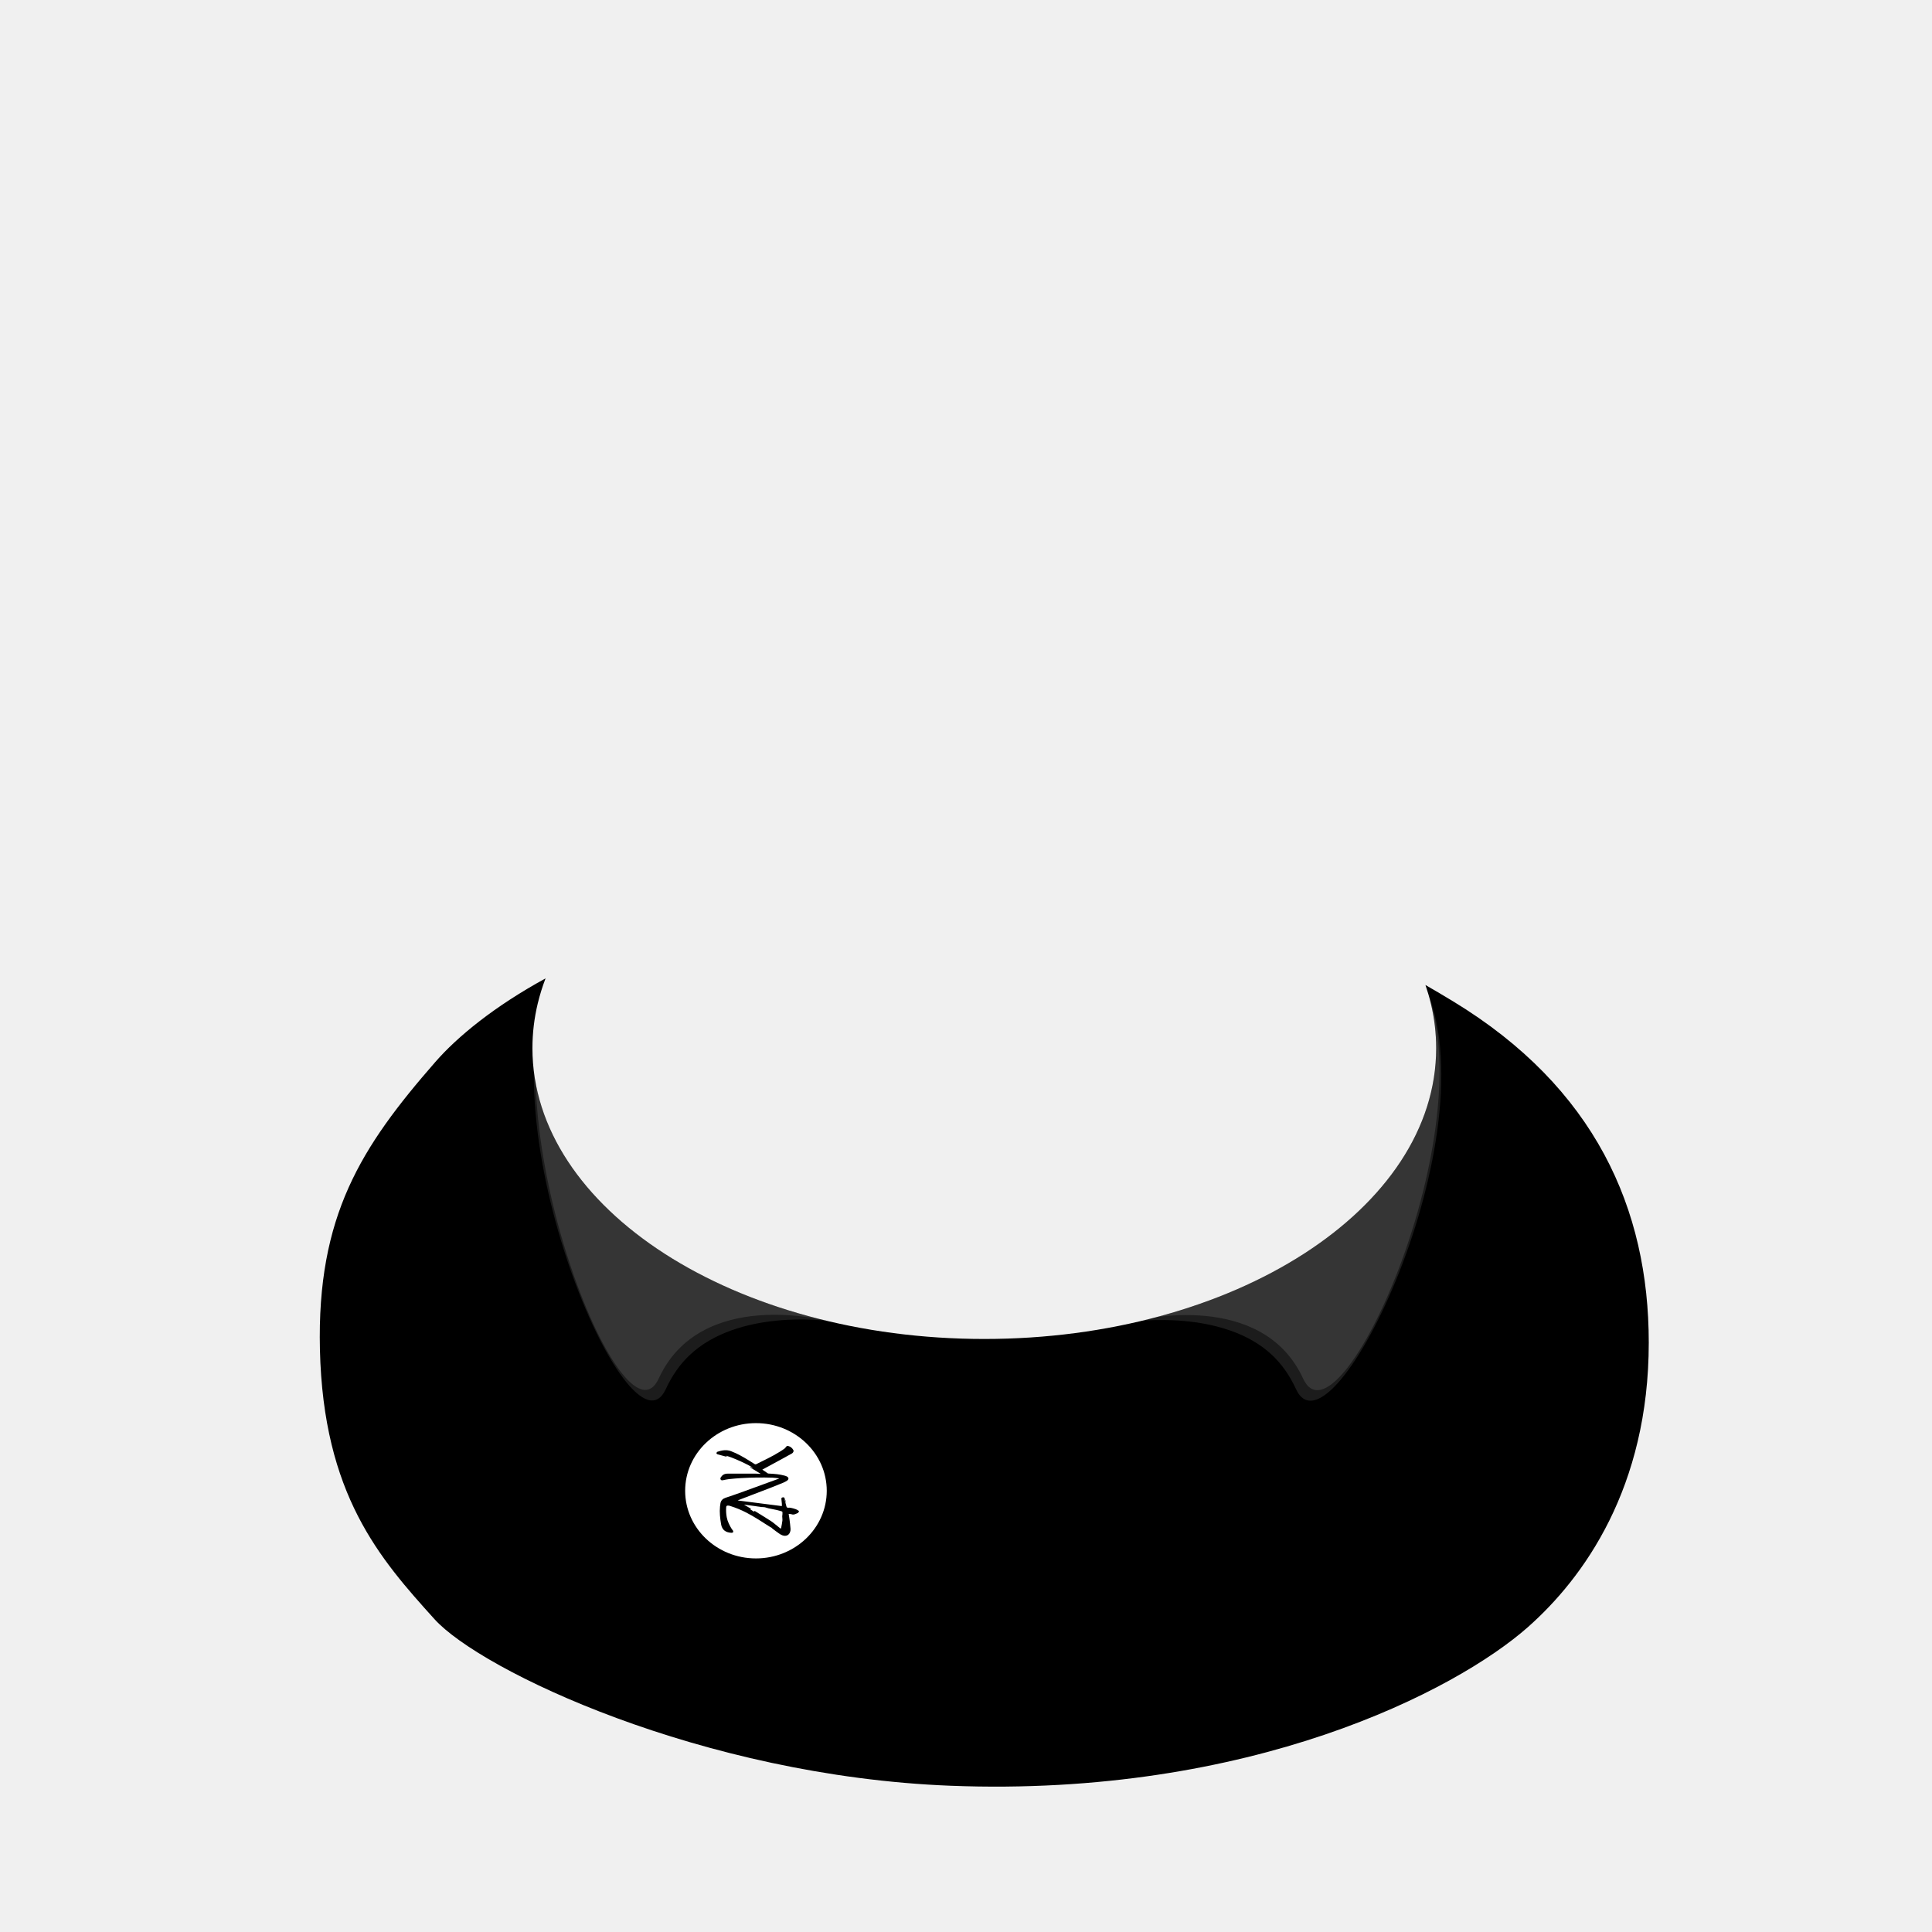
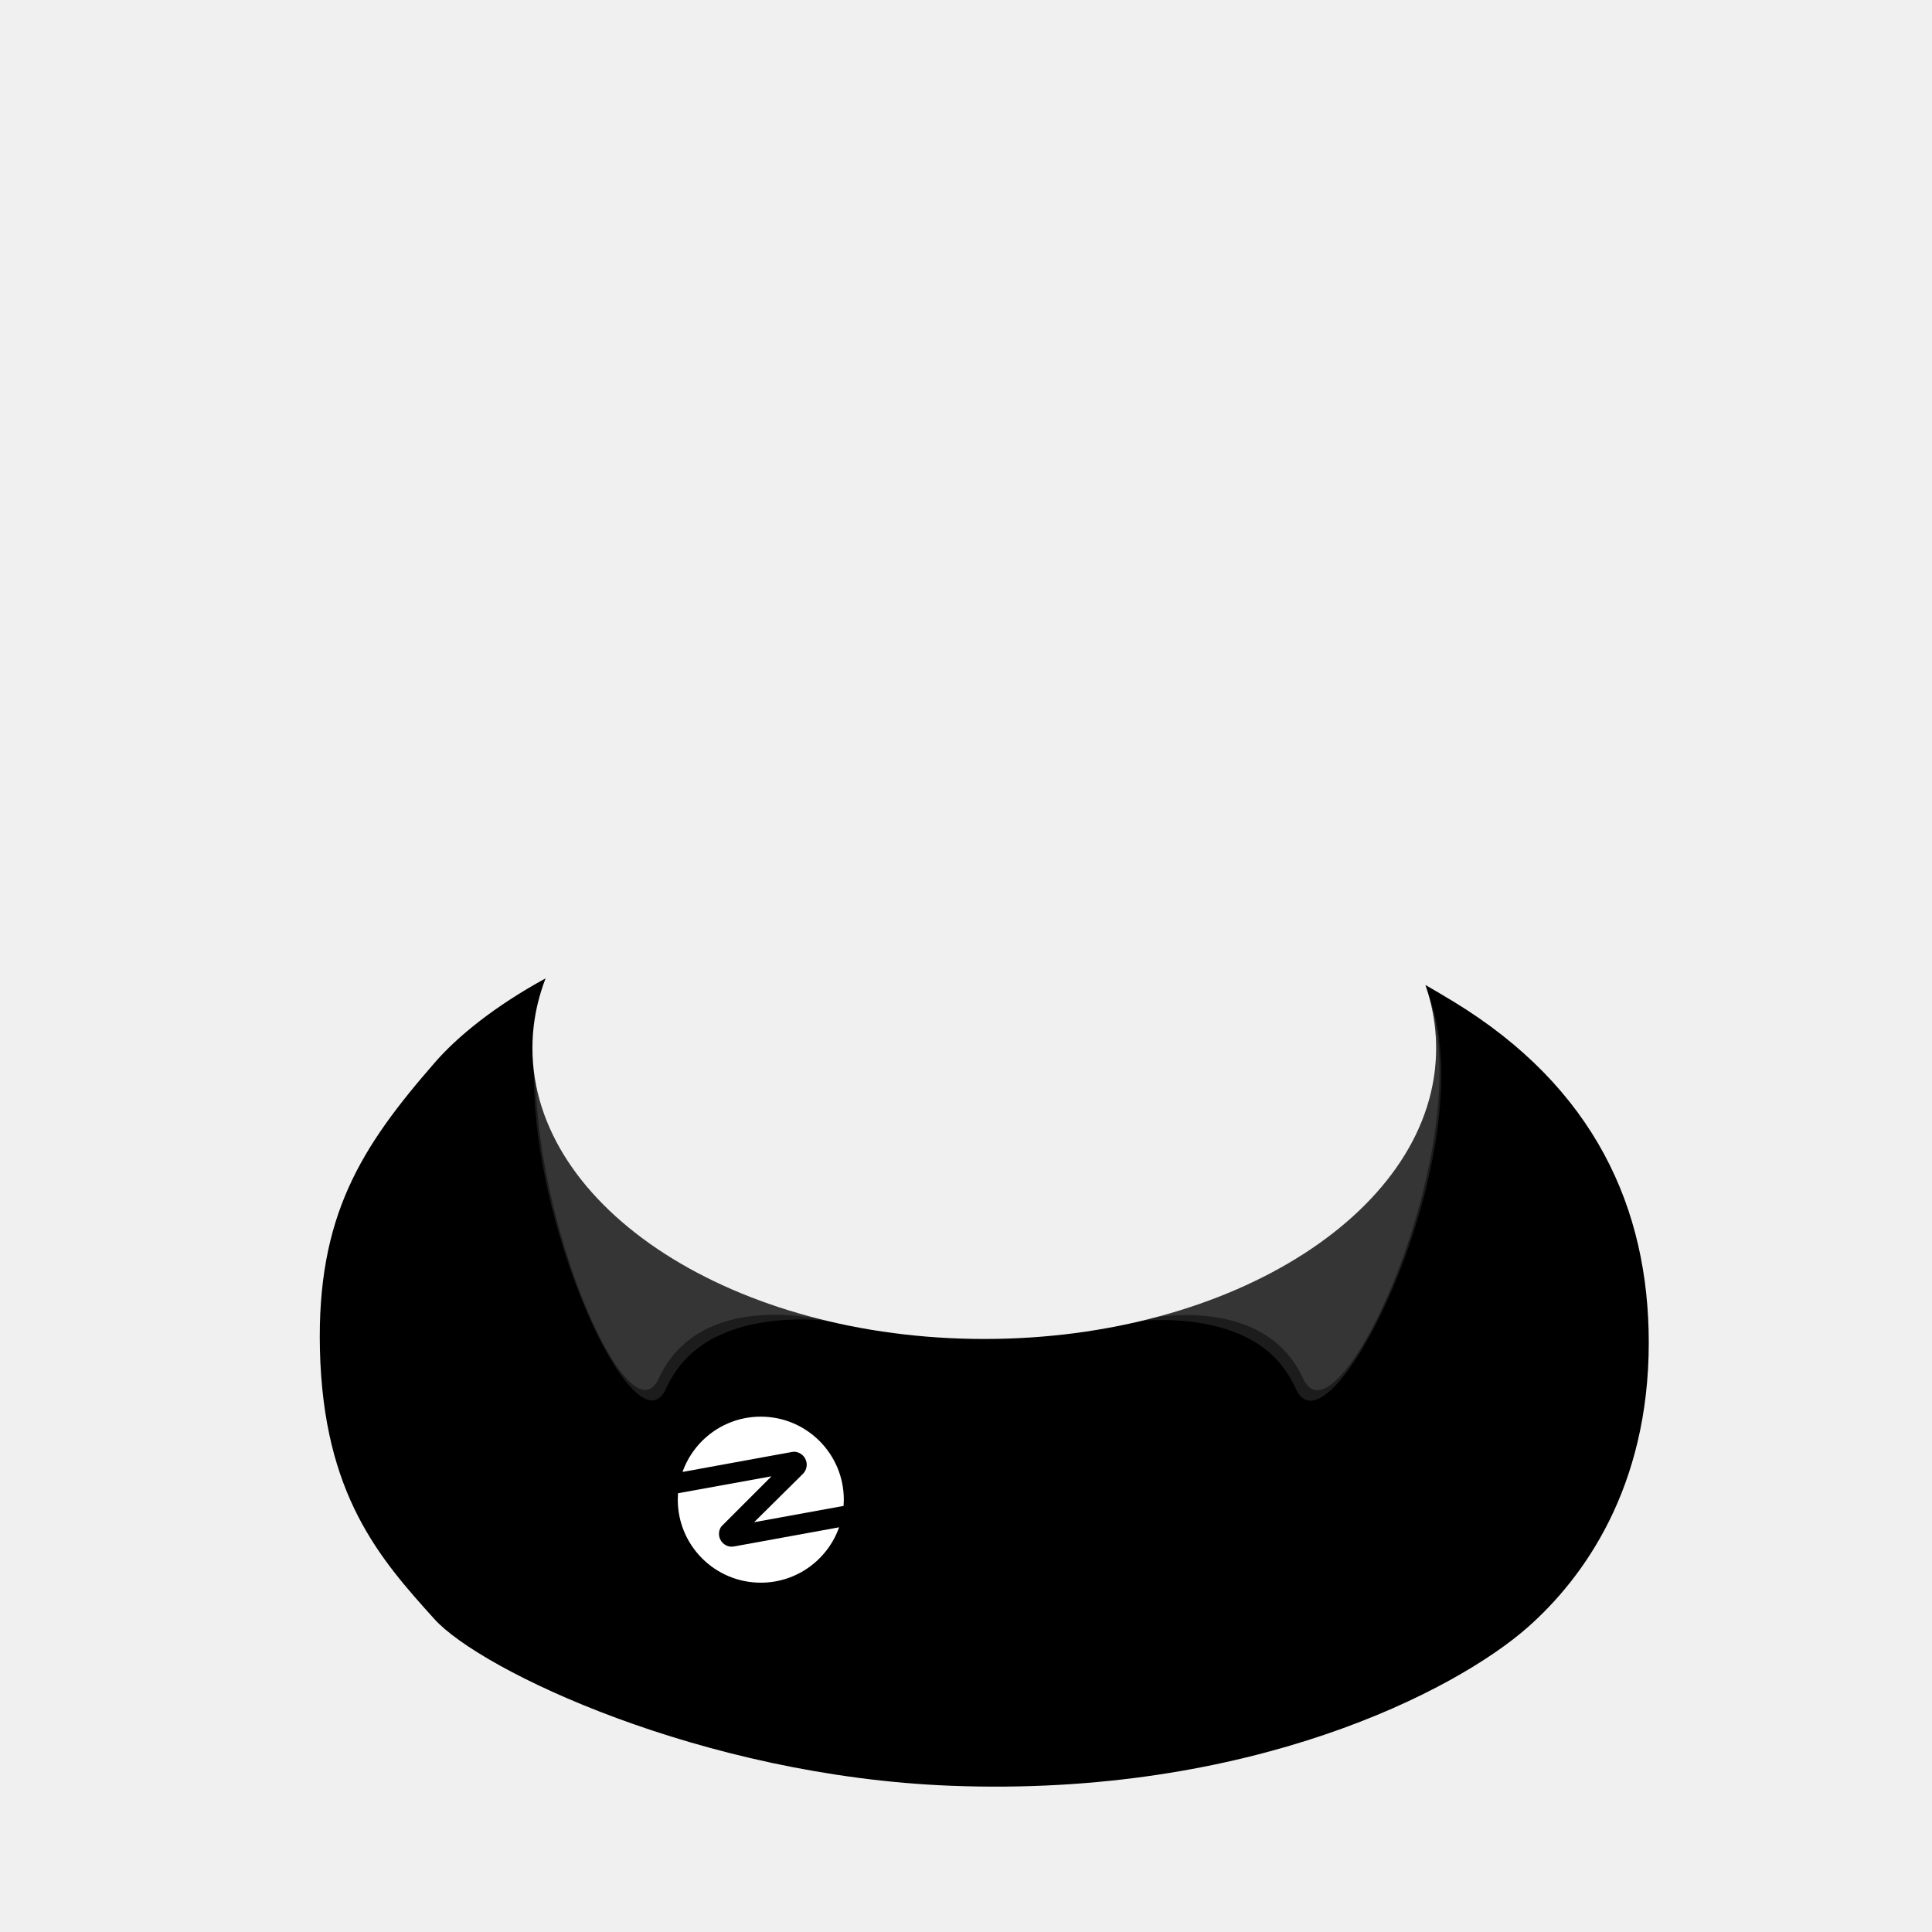
<svg xmlns="http://www.w3.org/2000/svg" viewBox="0 0 2000 2000" fill-rule="evenodd" clip-rule="evenodd" stroke-linejoin="round" stroke-miterlimit="2">
  <g transform="matrix(4.57328,0,0,4.51051,1504.25,1836.97)">
    <path d="M0-177.448a289.966 289.966 0 00-6.262-3.753c.477 1.404.89 2.824 1.229 4.26a44.429 44.429 0 011.2 10.254c0 36.852-45.794 66.727-102.284 66.727-56.491 0-102.285-29.875-102.285-66.727 0-3.487.41-6.911 1.2-10.254a46.667 46.667 0 011.774-5.78c-11.705 6.491-19.973 13.405-24.94 19.171-16.813 19.518-26.844 35.345-26.136 66.019.77 33.302 13.542 47.966 25.93 61.874 10.476 11.76 60.488 36.001 116.79 38.234C-45.752 5.273.73-19.313 16.925-33.823c12.606-11.296 27.364-31.994 27.364-65.304 0-30.682-12.176-58.535-44.289-78.321" fill-rule="nonzero" />
    <clipPath id="wear-2_svg__a">
      <path d="M0-177.448a289.966 289.966 0 00-6.262-3.753c.477 1.404.89 2.824 1.229 4.26a44.429 44.429 0 011.2 10.254c0 36.852-45.794 66.727-102.284 66.727-56.491 0-102.285-29.875-102.285-66.727 0-3.487.41-6.911 1.2-10.254a46.667 46.667 0 011.774-5.78c-11.705 6.491-19.973 13.405-24.94 19.171-16.813 19.518-26.844 35.345-26.136 66.019.77 33.302 13.542 47.966 25.93 61.874 10.476 11.76 60.488 36.001 116.79 38.234C-45.752 5.273.73-19.313 16.925-33.823c12.606-11.296 27.364-31.994 27.364-65.304 0-30.682-12.176-58.535-44.289-78.321" clip-rule="nonzero" />
    </clipPath>
    <g clip-path="url(#wear-2_svg__a)" fill="#fff" fill-rule="nonzero">
-       <path d="M-157.806-80.645c-8.844 0-16.026 6.957-16.026 15.525 0 8.568 7.182 15.525 16.026 15.525 8.845 0 16.026-6.957 16.026-15.525 0-8.568-7.181-15.525-16.026-15.525zm9.615 20.438c-.02.059-.02.137-.06.157a3.034 3.034 0 01-.447.197c-.345.157-.67.275-1.075.118-.182-.079-.385-.04-.629-.06.061.413.142.787.183 1.18.101.746.182 1.493.243 2.24.02.236-.02.491-.101.707-.244.747-.913 1.062-1.704.787a3.08 3.08 0 01-.791-.433c-.507-.354-1.015-.747-1.501-1.12-.061-.04-.102-.118-.163-.157l-.06-.06c-.122-.078-.264-.137-.386-.215-1.744-1.12-3.448-2.28-5.294-3.243a22.398 22.398 0 00-3.632-1.513 1.567 1.567 0 00-.527-.098c-.243-.02-.385.098-.406.334a9.06 9.06 0 00.122 2.338c.183 1.003.65 1.907 1.177 2.771.06.099.162.157.202.236.061.118.122.295.082.393-.041.098-.224.177-.325.177-1.278-.04-2.19-.59-2.414-1.965-.223-1.356-.385-2.712-.243-4.088.02-.255.06-.491.101-.746.122-.63.507-1.022 1.136-1.239 1.4-.471 2.8-.962 4.179-1.473 2.576-.944 5.132-1.907 7.708-2.85.061-.02.142-.059.203-.078v-.06c-.466-.058-.953-.137-1.42-.157a79.582 79.582 0 00-7.18.099 63.95 63.95 0 00-2.72.235c-.425.04-.851.158-1.277.236-.223.04-.426.079-.568-.118-.142-.196-.061-.393.04-.57.345-.53.832-.805 1.481-.805h3.611c.954 0 1.887-.02 2.84 0 .325 0 .67.039.994.059l.02-.06c-.77-.47-1.562-.943-2.332-1.434.02-.04.04-.059.06-.098.203.098.406.177.63.275-.63-.629-4.93-2.614-6.228-2.87.121.08.202.119.284.178v.039c-.102 0-.183 0-.264-.02a64.93 64.93 0 01-1.826-.49c-.122-.04-.284-.178-.284-.276 0-.118.142-.295.244-.334 1.014-.334 2.028-.53 3.083-.118 1.44.55 2.759 1.336 4.057 2.142.426.275.852.55 1.298.825.061.04.203.06.264.04 1.806-.924 3.631-1.769 5.335-2.85.386-.236.771-.491 1.136-.766.122-.098.244-.236.325-.374.121-.176.304-.275.507-.216.548.138.933.492 1.176.963.122.216-.06.59-.324.747-.832.472-1.664.943-2.495 1.395-1.4.767-2.8 1.533-4.22 2.32.406.274.832.569 1.258.864.06.04.142.02.203.04 1.237.058 2.475.156 3.651.49.163.04.305.118.447.177.446.236.486.649.06.943a4.451 4.451 0 01-.852.472c-.933.393-1.886.786-2.84 1.16a1080.14 1080.14 0 01-7.18 2.79c-.122.04-.224.098-.325.138l10 1.297c0-.177.02-.374 0-.57-.02-.354-.08-.708-.1-1.061-.021-.177.04-.315.222-.354.183-.06.386-.06.467.118.162.334.264.688.385 1.041-.02 0-.04.02-.06.02-.102-.275-.183-.55-.285-.845-.02 0-.02 0-.04.02.122.49.264.982.385 1.473l.061.236c.061.216.203.315.426.295.183-.02.365-.02.548.02.385.078.75.177 1.136.314.223.079.406.197.608.334.203.079.142.216 0 .354z" />
-       <path d="M-151.801-59.971c-.02-.157.06-.374-.203-.433-.386-.098-.75-.235-1.136-.314-.609-.138-1.217-.236-1.806-.373-.162-.04-.324-.099-.486-.138-.142-.04-.284-.098-.426-.118-.224-.04-.467-.02-.69-.04-1.055-.137-2.11-.294-3.165-.451a8.712 8.712 0 00-.71-.079c0 .02 0 .02-.02.04.507.294 1.014.57 1.542.884a1.855 1.855 0 00-.223.118c.304.196.588.354.912.57.02-.256.163-.177.264-.099 1.177.747 2.374 1.474 3.55 2.24.304.197.588.453.872.669.386.314.791.648 1.177.963.122.098.223.118.243-.06.102-.55.223-1.1.284-1.67.04-.334-.04-.687-.04-1.021.02-.236.08-.472.06-.688z" />
      <path d="M-72.46-103.938s20.447-2.951 31.54 7.72c2.048 1.969 3.885 4.513 5.367 7.778 8.091 17.834 44.706-58.969 29.028-92.88l-65.935 77.382z" fill-opacity=".11" />
      <path d="M-72.438-103.901s-.048.02 0 0c1.507-.631 29.262-7.291 38.472 13.008 8.093 17.834 41.66-57.84 27.418-90.429 0 0-52.457 54.064-65.89 77.42m-69.342-.208s-19.98-2.779-31.075 7.893c-2.046 1.968-3.884 4.512-5.366 7.777-8.091 17.834-41.403-60.931-25.725-94.844 0 0 48.733 55.818 62.166 79.175" fill-opacity=".11" />
      <path d="M-141.78-104.11s-28.515-7.749-38.028 13.217c-8.093 17.834-38.371-59.803-24.128-92.392 0 0 48.723 55.818 62.156 79.175" fill-opacity=".11" />
+       <path d="M-162.34-52.421l23.354-4.315c-2.58 7.402-9.541 12.708-17.725 12.708-10.377 0-18.79-8.53-18.79-19.052 0-.469.018-.934.05-1.395 0-.028 0-.056.007-.084h.024l21.136-3.885-11.387 11.547a2.98 2.98 0 00.356 3.76c.415.415.943.697 1.517.807h.006c.151.03.305.044.46.044.168 0 .337-.017.503-.048l.49-.087z" />
+       <path d="M-137.917-63.08c0 .483-.018.96-.052 1.433l-20.258 3.743 10.975-11.02.111-.114c.657-.69.948-1.66.78-2.603a2.986 2.986 0 00-2.386-2.402 2.34 2.34 0 00-.825.004l-.713.131-24.142 4.466c2.582-7.394 9.54-12.69 17.716-12.69 10.377 0 18.794 8.534 18.794 19.052z" />
    </g>
  </g>
</svg>
